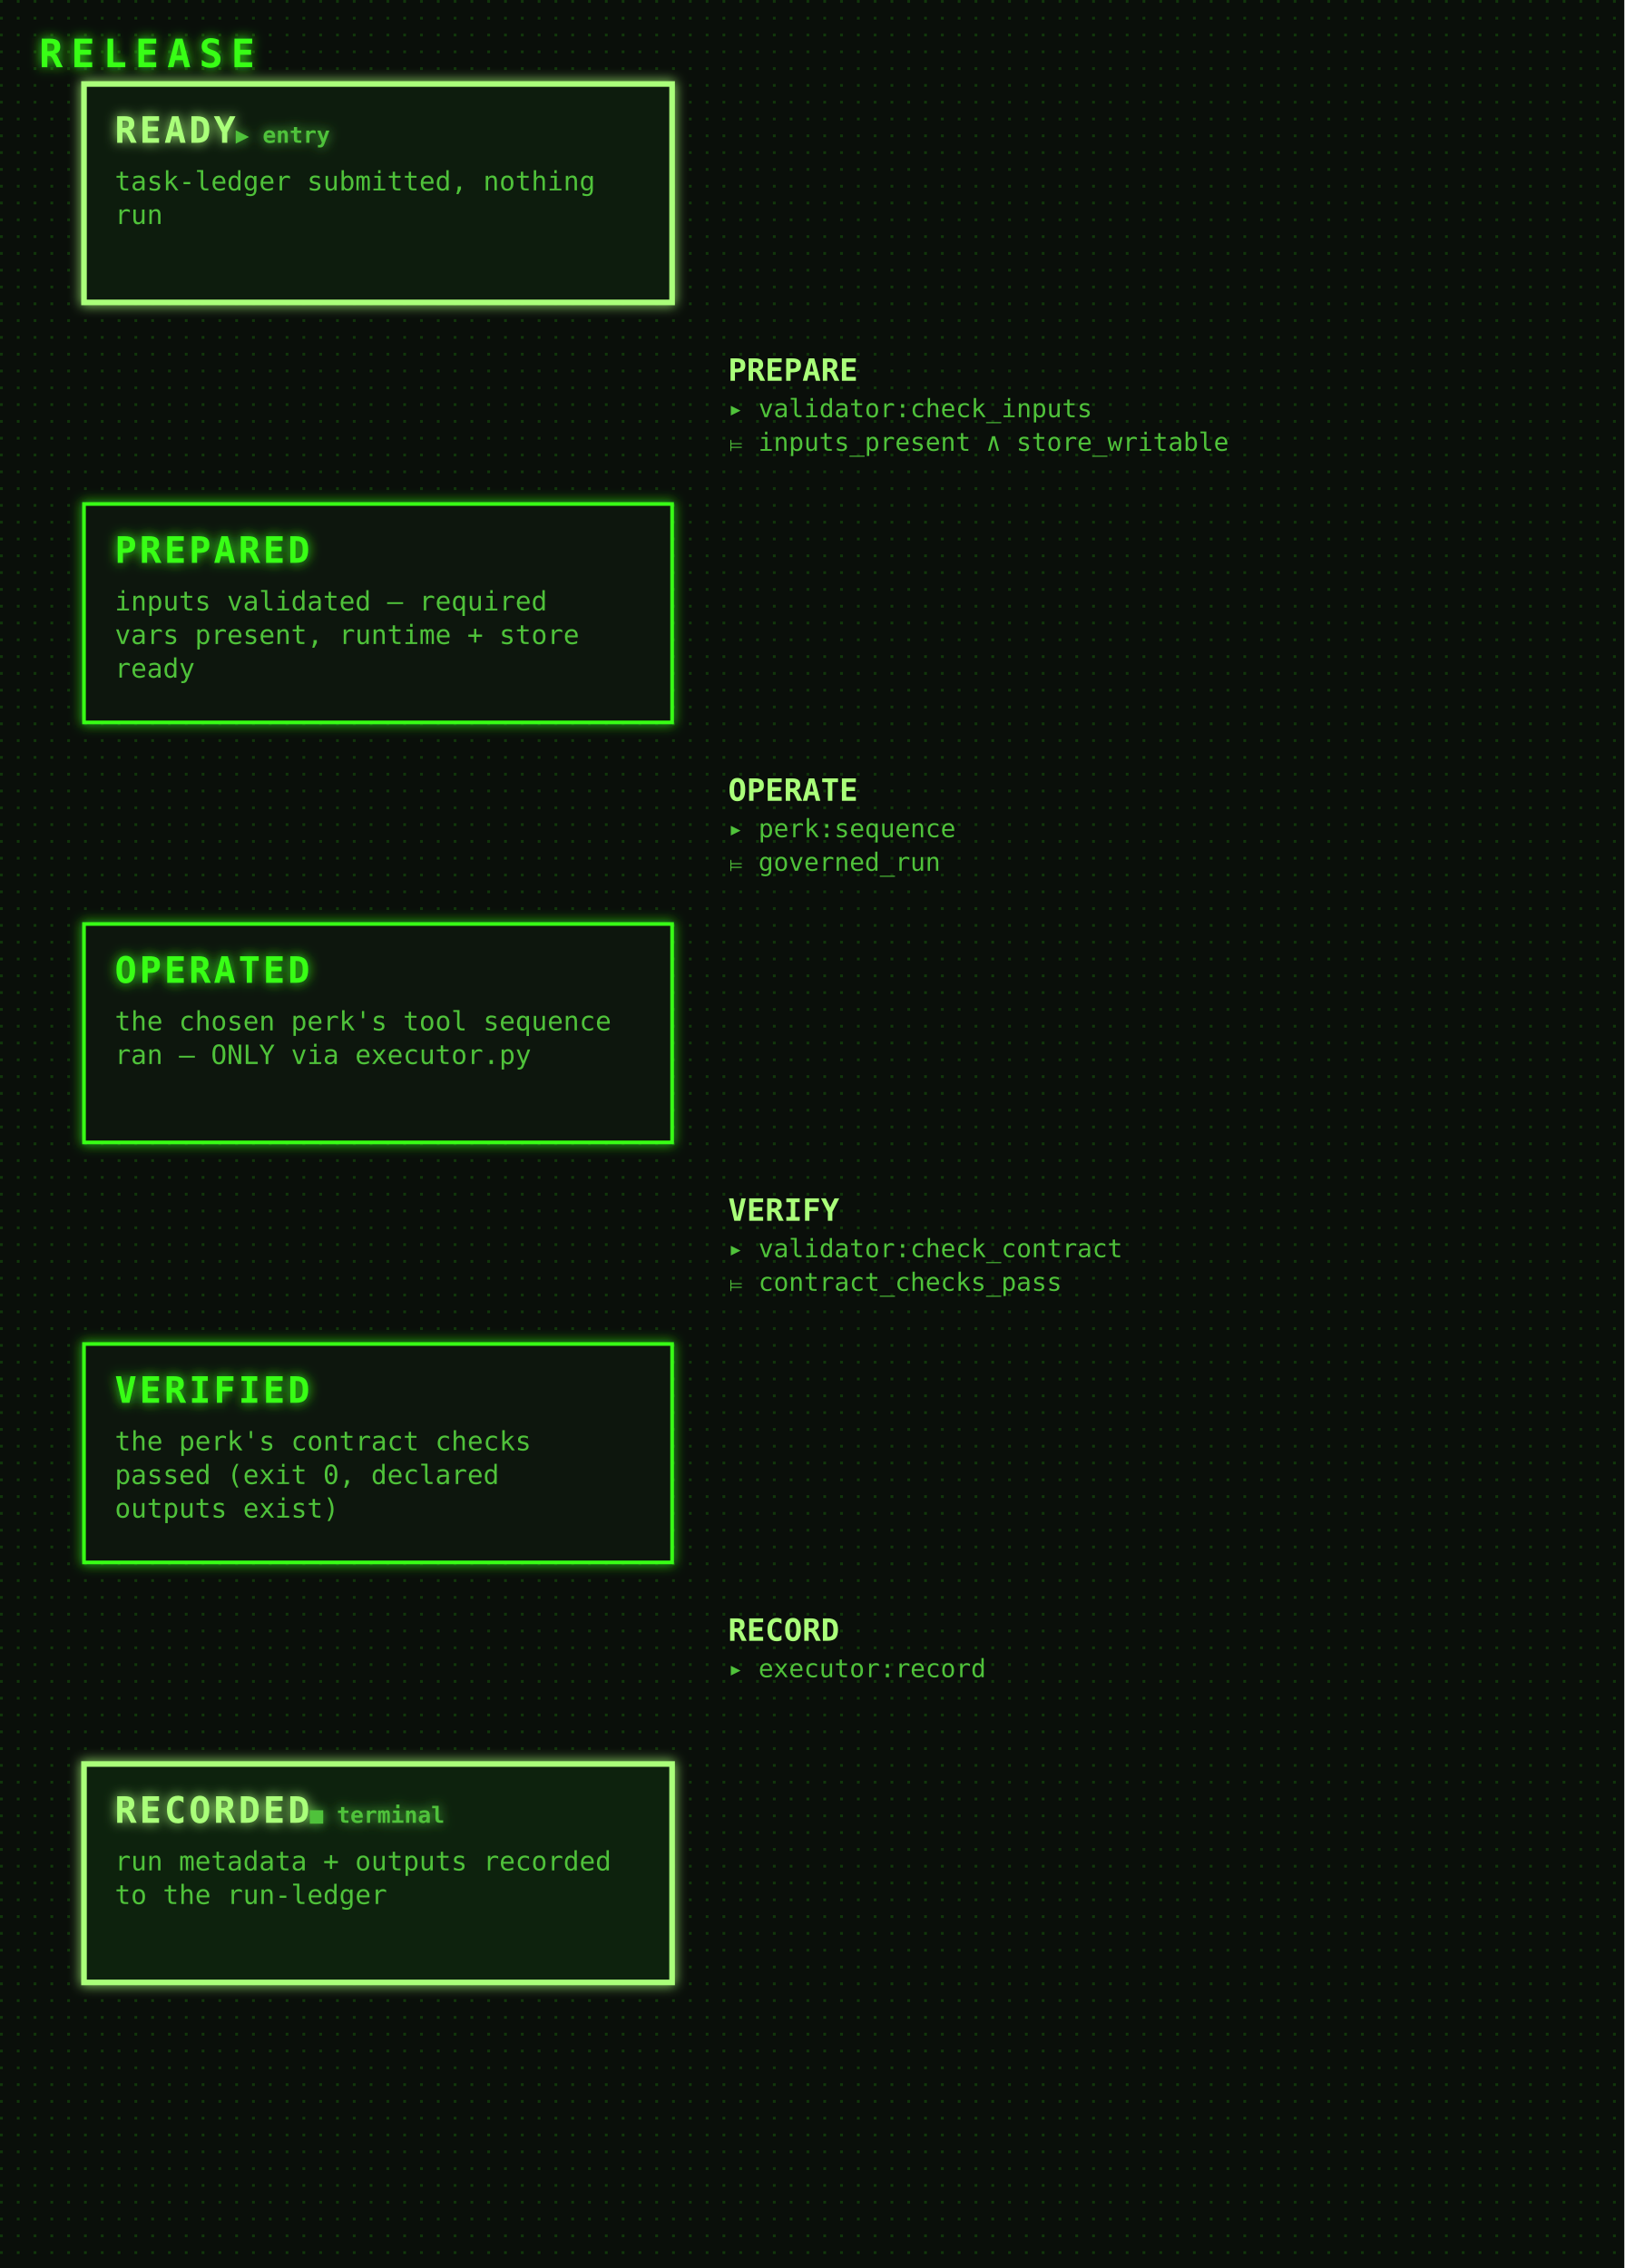
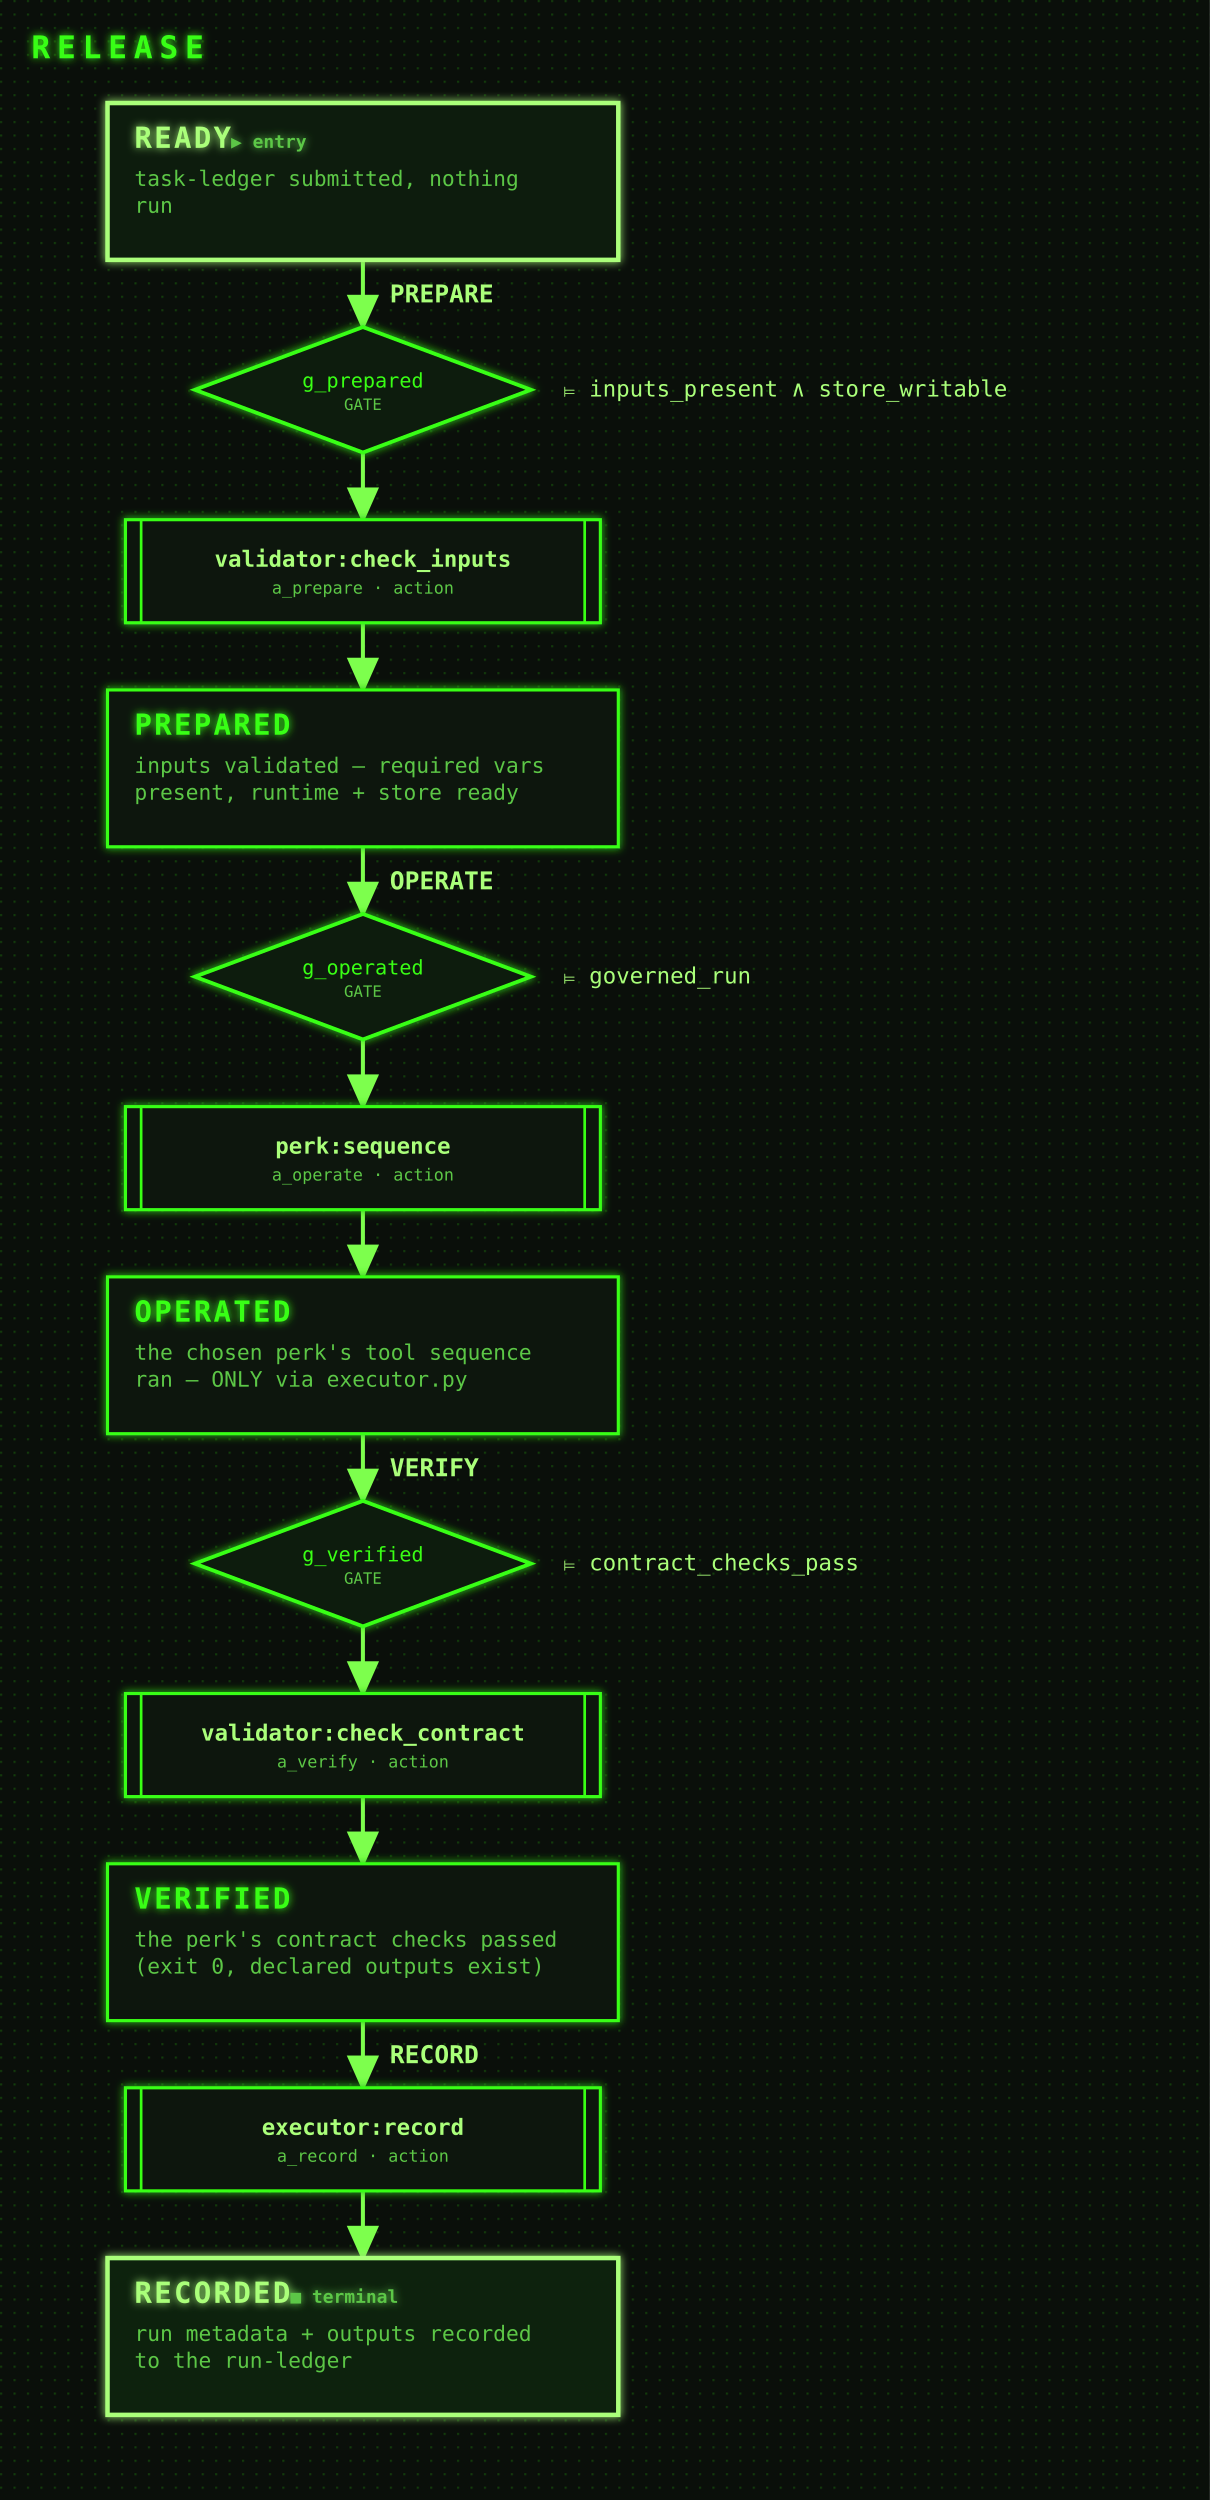
- <svg xmlns="http://www.w3.org/2000/svg" width="580" height="810" viewBox="0 0 580 810" font-family="ui-monospace,Menlo,Consolas,monospace">
+ <svg xmlns="http://www.w3.org/2000/svg" width="540" height="1116" viewBox="0 0 540 1116" font-family="ui-monospace,Menlo,Consolas,monospace">
  <defs>
-     <filter id="glow" x="-60%" y="-60%" width="220%" height="220%">
-       <feGaussianBlur stdDeviation="2" result="b" />
+     <filter id="glow" x="-80%" y="-80%" width="260%" height="260%">
+       <feGaussianBlur stdDeviation="1.8" result="b" />
      <feMerge>
        <feMergeNode in="b" />
        <feMergeNode in="SourceGraphic" />
      </feMerge>
    </filter>
    <pattern id="px" width="6" height="6" patternUnits="userSpaceOnUse">
      <rect width="6" height="6" fill="#0a0f0a" />
      <rect width="1" height="1" fill="#39ff14" fill-opacity="0.16" />
    </pattern>
-     <marker id="arr" markerWidth="9" markerHeight="9" refX="7" refY="3" orient="auto">
-       <path d="M0,0 L7,3 L0,6 z" fill="#39ff14" />
+     <marker id="arr" markerWidth="10" markerHeight="10" refX="8" refY="4" orient="auto">
+       <path d="M0,0 L9,4 L0,8 z" fill="#7dff4d" />
    </marker>
  </defs>
-   <rect width="580" height="810" fill="#0a0f0a" />
-   <rect width="580" height="810" fill="url(#px)" />
-   <text x="14" y="24" font-size="14" font-weight="700" letter-spacing="3" fill="#39ff14" filter="url(#glow)">RELEASE</text>
-   <path d="M135.0,108 L135.0,180" fill="none" stroke="#39ff14" stroke-width="1.6" marker-end="url(#arr)" filter="url(#glow)" opacity="0.92" />
-   <text x="260" y="136" font-size="11" font-weight="700" fill="#aaff7a">PREPARE</text>
-   <text x="260" y="149" font-size="9" fill="#4fc23a">▸ validator:check_inputs</text>
-   <text x="260" y="161" font-size="9" fill="#4fc23a">⊨ inputs_present ∧ store_writable</text>
-   <path d="M135.0,258 L135.0,330" fill="none" stroke="#39ff14" stroke-width="1.6" marker-end="url(#arr)" filter="url(#glow)" opacity="0.92" />
-   <text x="260" y="286" font-size="11" font-weight="700" fill="#aaff7a">OPERATE</text>
-   <text x="260" y="299" font-size="9" fill="#4fc23a">▸ perk:sequence</text>
-   <text x="260" y="311" font-size="9" fill="#4fc23a">⊨ governed_run</text>
-   <path d="M135.0,408 L135.0,480" fill="none" stroke="#39ff14" stroke-width="1.6" marker-end="url(#arr)" filter="url(#glow)" opacity="0.92" />
-   <text x="260" y="436" font-size="11" font-weight="700" fill="#aaff7a">VERIFY</text>
-   <text x="260" y="449" font-size="9" fill="#4fc23a">▸ validator:check_contract</text>
-   <text x="260" y="461" font-size="9" fill="#4fc23a">⊨ contract_checks_pass</text>
-   <path d="M135.0,558 L135.0,630" fill="none" stroke="#39ff14" stroke-width="1.6" marker-end="url(#arr)" filter="url(#glow)" opacity="0.92" />
-   <text x="260" y="586" font-size="11" font-weight="700" fill="#aaff7a">RECORD</text>
-   <text x="260" y="599" font-size="9" fill="#4fc23a">▸ executor:record</text>
-   <rect x="30" y="30" width="210" height="78" fill="#0e1d0d" stroke="#aaff7a" stroke-width="2" filter="url(#glow)" />
-   <text x="41" y="51" font-size="13" font-weight="700" letter-spacing="1" fill="#aaff7a" filter="url(#glow)">READY<tspan font-size="8" letter-spacing="0" fill="#4fc23a">  ▶ entry</tspan>
+   <rect width="540" height="1116" fill="#0a0f0a" />
+   <rect width="540" height="1116" fill="url(#px)" />
+   <text x="14" y="26" font-size="14" font-weight="700" letter-spacing="3" fill="#39ff14" filter="url(#glow)">RELEASE</text>
+   <line x1="162.0" y1="116" x2="162.0" y2="146" stroke="#39ff14" stroke-width="5" opacity="0.22" filter="url(#glow)" />
+   <line x1="162.0" y1="116" x2="162.0" y2="146" stroke="#7dff4d" stroke-width="1.8" marker-end="url(#arr)" />
+   <text x="174" y="135" font-size="11" font-weight="700" fill="#aaff7a">PREPARE</text>
+   <line x1="162.0" y1="202" x2="162.0" y2="232" stroke="#39ff14" stroke-width="5" opacity="0.22" filter="url(#glow)" />
+   <line x1="162.0" y1="202" x2="162.0" y2="232" stroke="#7dff4d" stroke-width="1.8" marker-end="url(#arr)" />
+   <line x1="162.0" y1="278" x2="162.0" y2="308" stroke="#39ff14" stroke-width="5" opacity="0.22" filter="url(#glow)" />
+   <line x1="162.0" y1="278" x2="162.0" y2="308" stroke="#7dff4d" stroke-width="1.8" marker-end="url(#arr)" />
+   <line x1="162.0" y1="378" x2="162.0" y2="408" stroke="#39ff14" stroke-width="5" opacity="0.22" filter="url(#glow)" />
+   <line x1="162.0" y1="378" x2="162.0" y2="408" stroke="#7dff4d" stroke-width="1.8" marker-end="url(#arr)" />
+   <text x="174" y="397" font-size="11" font-weight="700" fill="#aaff7a">OPERATE</text>
+   <line x1="162.0" y1="464" x2="162.0" y2="494" stroke="#39ff14" stroke-width="5" opacity="0.22" filter="url(#glow)" />
+   <line x1="162.0" y1="464" x2="162.0" y2="494" stroke="#7dff4d" stroke-width="1.8" marker-end="url(#arr)" />
+   <line x1="162.0" y1="540" x2="162.0" y2="570" stroke="#39ff14" stroke-width="5" opacity="0.22" filter="url(#glow)" />
+   <line x1="162.0" y1="540" x2="162.0" y2="570" stroke="#7dff4d" stroke-width="1.8" marker-end="url(#arr)" />
+   <line x1="162.0" y1="640" x2="162.0" y2="670" stroke="#39ff14" stroke-width="5" opacity="0.22" filter="url(#glow)" />
+   <line x1="162.0" y1="640" x2="162.0" y2="670" stroke="#7dff4d" stroke-width="1.8" marker-end="url(#arr)" />
+   <text x="174" y="659" font-size="11" font-weight="700" fill="#aaff7a">VERIFY</text>
+   <line x1="162.0" y1="726" x2="162.0" y2="756" stroke="#39ff14" stroke-width="5" opacity="0.22" filter="url(#glow)" />
+   <line x1="162.0" y1="726" x2="162.0" y2="756" stroke="#7dff4d" stroke-width="1.8" marker-end="url(#arr)" />
+   <line x1="162.0" y1="802" x2="162.0" y2="832" stroke="#39ff14" stroke-width="5" opacity="0.22" filter="url(#glow)" />
+   <line x1="162.0" y1="802" x2="162.0" y2="832" stroke="#7dff4d" stroke-width="1.8" marker-end="url(#arr)" />
+   <line x1="162.0" y1="902" x2="162.0" y2="932" stroke="#39ff14" stroke-width="5" opacity="0.22" filter="url(#glow)" />
+   <line x1="162.0" y1="902" x2="162.0" y2="932" stroke="#7dff4d" stroke-width="1.8" marker-end="url(#arr)" />
+   <text x="174" y="921" font-size="11" font-weight="700" fill="#aaff7a">RECORD</text>
+   <line x1="162.0" y1="978" x2="162.0" y2="1008" stroke="#39ff14" stroke-width="5" opacity="0.22" filter="url(#glow)" />
+   <line x1="162.0" y1="978" x2="162.0" y2="1008" stroke="#7dff4d" stroke-width="1.8" marker-end="url(#arr)" />
+   <rect x="48.0" y="46" width="228" height="70" fill="#0e1d0d" stroke="#aaff7a" stroke-width="2" filter="url(#glow)" />
+   <text x="60.0" y="66" font-size="13" font-weight="700" letter-spacing="1" fill="#aaff7a" filter="url(#glow)">READY<tspan font-size="8" letter-spacing="0" fill="#5cc746">  ▶ entry</tspan>
  </text>
-   <text x="41" y="68" font-size="9.5" fill="#4fc23a">task-ledger submitted, nothing</text>
-   <text x="41" y="80" font-size="9.5" fill="#4fc23a">run</text>
-   <rect x="30" y="180" width="210" height="78" fill="#0b140a" stroke="#39ff14" stroke-width="1.3" filter="url(#glow)" />
-   <text x="41" y="201" font-size="13" font-weight="700" letter-spacing="1" fill="#39ff14" filter="url(#glow)">PREPARED<tspan font-size="8" letter-spacing="0" fill="#4fc23a" />
+   <text x="60.0" y="83" font-size="9.5" fill="#5cc746">task-ledger submitted, nothing</text>
+   <text x="60.0" y="95" font-size="9.5" fill="#5cc746">run</text>
+   <polygon points="162.0,146 237.0,174.0 162.0,202 87.0,174.0" fill="#0c1a0c" stroke="#39ff14" stroke-width="1.7" filter="url(#glow)" />
+   <text x="162" y="173" font-size="9" text-anchor="middle" fill="#39ff14">g_prepared</text>
+   <text x="162" y="183" font-size="7" text-anchor="middle" fill="#5cc746">GATE</text>
+   <text x="251" y="177" font-size="10" fill="#aaff7a">⊨ inputs_present ∧ store_writable</text>
+   <rect x="56.0" y="232" width="212" height="46" fill="#0a1609" stroke="#39ff14" stroke-width="1.4" filter="url(#glow)" />
+   <line x1="63.0" y1="232" x2="63.0" y2="278" stroke="#39ff14" stroke-width="1.2" />
+   <line x1="261.0" y1="232" x2="261.0" y2="278" stroke="#39ff14" stroke-width="1.2" />
+   <text x="162" y="253" font-size="10" font-weight="600" text-anchor="middle" fill="#aaff7a">validator:check_inputs</text>
+   <text x="162" y="265" font-size="7.5" text-anchor="middle" fill="#5cc746">a_prepare · action</text>
+   <rect x="48.0" y="308" width="228" height="70" fill="#0b140a" stroke="#39ff14" stroke-width="1.4" filter="url(#glow)" />
+   <text x="60.0" y="328" font-size="13" font-weight="700" letter-spacing="1" fill="#39ff14" filter="url(#glow)">PREPARED<tspan font-size="8" letter-spacing="0" fill="#5cc746" />
  </text>
-   <text x="41" y="218" font-size="9.5" fill="#4fc23a">inputs validated — required</text>
-   <text x="41" y="230" font-size="9.5" fill="#4fc23a">vars present, runtime + store</text>
-   <text x="41" y="242" font-size="9.5" fill="#4fc23a">ready</text>
-   <rect x="30" y="330" width="210" height="78" fill="#0b140a" stroke="#39ff14" stroke-width="1.3" filter="url(#glow)" />
-   <text x="41" y="351" font-size="13" font-weight="700" letter-spacing="1" fill="#39ff14" filter="url(#glow)">OPERATED<tspan font-size="8" letter-spacing="0" fill="#4fc23a" />
+   <text x="60.0" y="345" font-size="9.5" fill="#5cc746">inputs validated — required vars</text>
+   <text x="60.0" y="357" font-size="9.5" fill="#5cc746">present, runtime + store ready</text>
+   <polygon points="162.0,408 237.0,436.0 162.0,464 87.0,436.0" fill="#0c1a0c" stroke="#39ff14" stroke-width="1.7" filter="url(#glow)" />
+   <text x="162" y="435" font-size="9" text-anchor="middle" fill="#39ff14">g_operated</text>
+   <text x="162" y="445" font-size="7" text-anchor="middle" fill="#5cc746">GATE</text>
+   <text x="251" y="439" font-size="10" fill="#aaff7a">⊨ governed_run</text>
+   <rect x="56.0" y="494" width="212" height="46" fill="#0a1609" stroke="#39ff14" stroke-width="1.4" filter="url(#glow)" />
+   <line x1="63.0" y1="494" x2="63.0" y2="540" stroke="#39ff14" stroke-width="1.2" />
+   <line x1="261.0" y1="494" x2="261.0" y2="540" stroke="#39ff14" stroke-width="1.2" />
+   <text x="162" y="515" font-size="10" font-weight="600" text-anchor="middle" fill="#aaff7a">perk:sequence</text>
+   <text x="162" y="527" font-size="7.5" text-anchor="middle" fill="#5cc746">a_operate · action</text>
+   <rect x="48.0" y="570" width="228" height="70" fill="#0b140a" stroke="#39ff14" stroke-width="1.4" filter="url(#glow)" />
+   <text x="60.0" y="590" font-size="13" font-weight="700" letter-spacing="1" fill="#39ff14" filter="url(#glow)">OPERATED<tspan font-size="8" letter-spacing="0" fill="#5cc746" />
  </text>
-   <text x="41" y="368" font-size="9.5" fill="#4fc23a">the chosen perk's tool sequence</text>
-   <text x="41" y="380" font-size="9.5" fill="#4fc23a">ran — ONLY via executor.py</text>
-   <rect x="30" y="480" width="210" height="78" fill="#0b140a" stroke="#39ff14" stroke-width="1.3" filter="url(#glow)" />
-   <text x="41" y="501" font-size="13" font-weight="700" letter-spacing="1" fill="#39ff14" filter="url(#glow)">VERIFIED<tspan font-size="8" letter-spacing="0" fill="#4fc23a" />
+   <text x="60.0" y="607" font-size="9.5" fill="#5cc746">the chosen perk's tool sequence</text>
+   <text x="60.0" y="619" font-size="9.5" fill="#5cc746">ran — ONLY via executor.py</text>
+   <polygon points="162.0,670 237.0,698.0 162.0,726 87.0,698.0" fill="#0c1a0c" stroke="#39ff14" stroke-width="1.7" filter="url(#glow)" />
+   <text x="162" y="697" font-size="9" text-anchor="middle" fill="#39ff14">g_verified</text>
+   <text x="162" y="707" font-size="7" text-anchor="middle" fill="#5cc746">GATE</text>
+   <text x="251" y="701" font-size="10" fill="#aaff7a">⊨ contract_checks_pass</text>
+   <rect x="56.0" y="756" width="212" height="46" fill="#0a1609" stroke="#39ff14" stroke-width="1.4" filter="url(#glow)" />
+   <line x1="63.0" y1="756" x2="63.0" y2="802" stroke="#39ff14" stroke-width="1.2" />
+   <line x1="261.0" y1="756" x2="261.0" y2="802" stroke="#39ff14" stroke-width="1.2" />
+   <text x="162" y="777" font-size="10" font-weight="600" text-anchor="middle" fill="#aaff7a">validator:check_contract</text>
+   <text x="162" y="789" font-size="7.5" text-anchor="middle" fill="#5cc746">a_verify · action</text>
+   <rect x="48.0" y="832" width="228" height="70" fill="#0b140a" stroke="#39ff14" stroke-width="1.4" filter="url(#glow)" />
+   <text x="60.0" y="852" font-size="13" font-weight="700" letter-spacing="1" fill="#39ff14" filter="url(#glow)">VERIFIED<tspan font-size="8" letter-spacing="0" fill="#5cc746" />
  </text>
-   <text x="41" y="518" font-size="9.5" fill="#4fc23a">the perk's contract checks</text>
-   <text x="41" y="530" font-size="9.5" fill="#4fc23a">passed (exit 0, declared</text>
-   <text x="41" y="542" font-size="9.5" fill="#4fc23a">outputs exist)</text>
-   <rect x="30" y="630" width="210" height="78" fill="#0f2410" stroke="#aaff7a" stroke-width="2" filter="url(#glow)" />
-   <text x="41" y="651" font-size="13" font-weight="700" letter-spacing="1" fill="#aaff7a" filter="url(#glow)">RECORDED<tspan font-size="8" letter-spacing="0" fill="#4fc23a">  ■ terminal</tspan>
+   <text x="60.0" y="869" font-size="9.5" fill="#5cc746">the perk's contract checks passed</text>
+   <text x="60.0" y="881" font-size="9.5" fill="#5cc746">(exit 0, declared outputs exist)</text>
+   <rect x="56.0" y="932" width="212" height="46" fill="#0a1609" stroke="#39ff14" stroke-width="1.4" filter="url(#glow)" />
+   <line x1="63.0" y1="932" x2="63.0" y2="978" stroke="#39ff14" stroke-width="1.2" />
+   <line x1="261.0" y1="932" x2="261.0" y2="978" stroke="#39ff14" stroke-width="1.2" />
+   <text x="162" y="953" font-size="10" font-weight="600" text-anchor="middle" fill="#aaff7a">executor:record</text>
+   <text x="162" y="965" font-size="7.5" text-anchor="middle" fill="#5cc746">a_record · action</text>
+   <rect x="48.0" y="1008" width="228" height="70" fill="#0f2410" stroke="#aaff7a" stroke-width="2" filter="url(#glow)" />
+   <text x="60.0" y="1028" font-size="13" font-weight="700" letter-spacing="1" fill="#aaff7a" filter="url(#glow)">RECORDED<tspan font-size="8" letter-spacing="0" fill="#5cc746">  ■ terminal</tspan>
  </text>
-   <text x="41" y="668" font-size="9.5" fill="#4fc23a">run metadata + outputs recorded</text>
-   <text x="41" y="680" font-size="9.5" fill="#4fc23a">to the run-ledger</text>
+   <text x="60.0" y="1045" font-size="9.5" fill="#5cc746">run metadata + outputs recorded</text>
+   <text x="60.0" y="1057" font-size="9.5" fill="#5cc746">to the run-ledger</text>
</svg>
